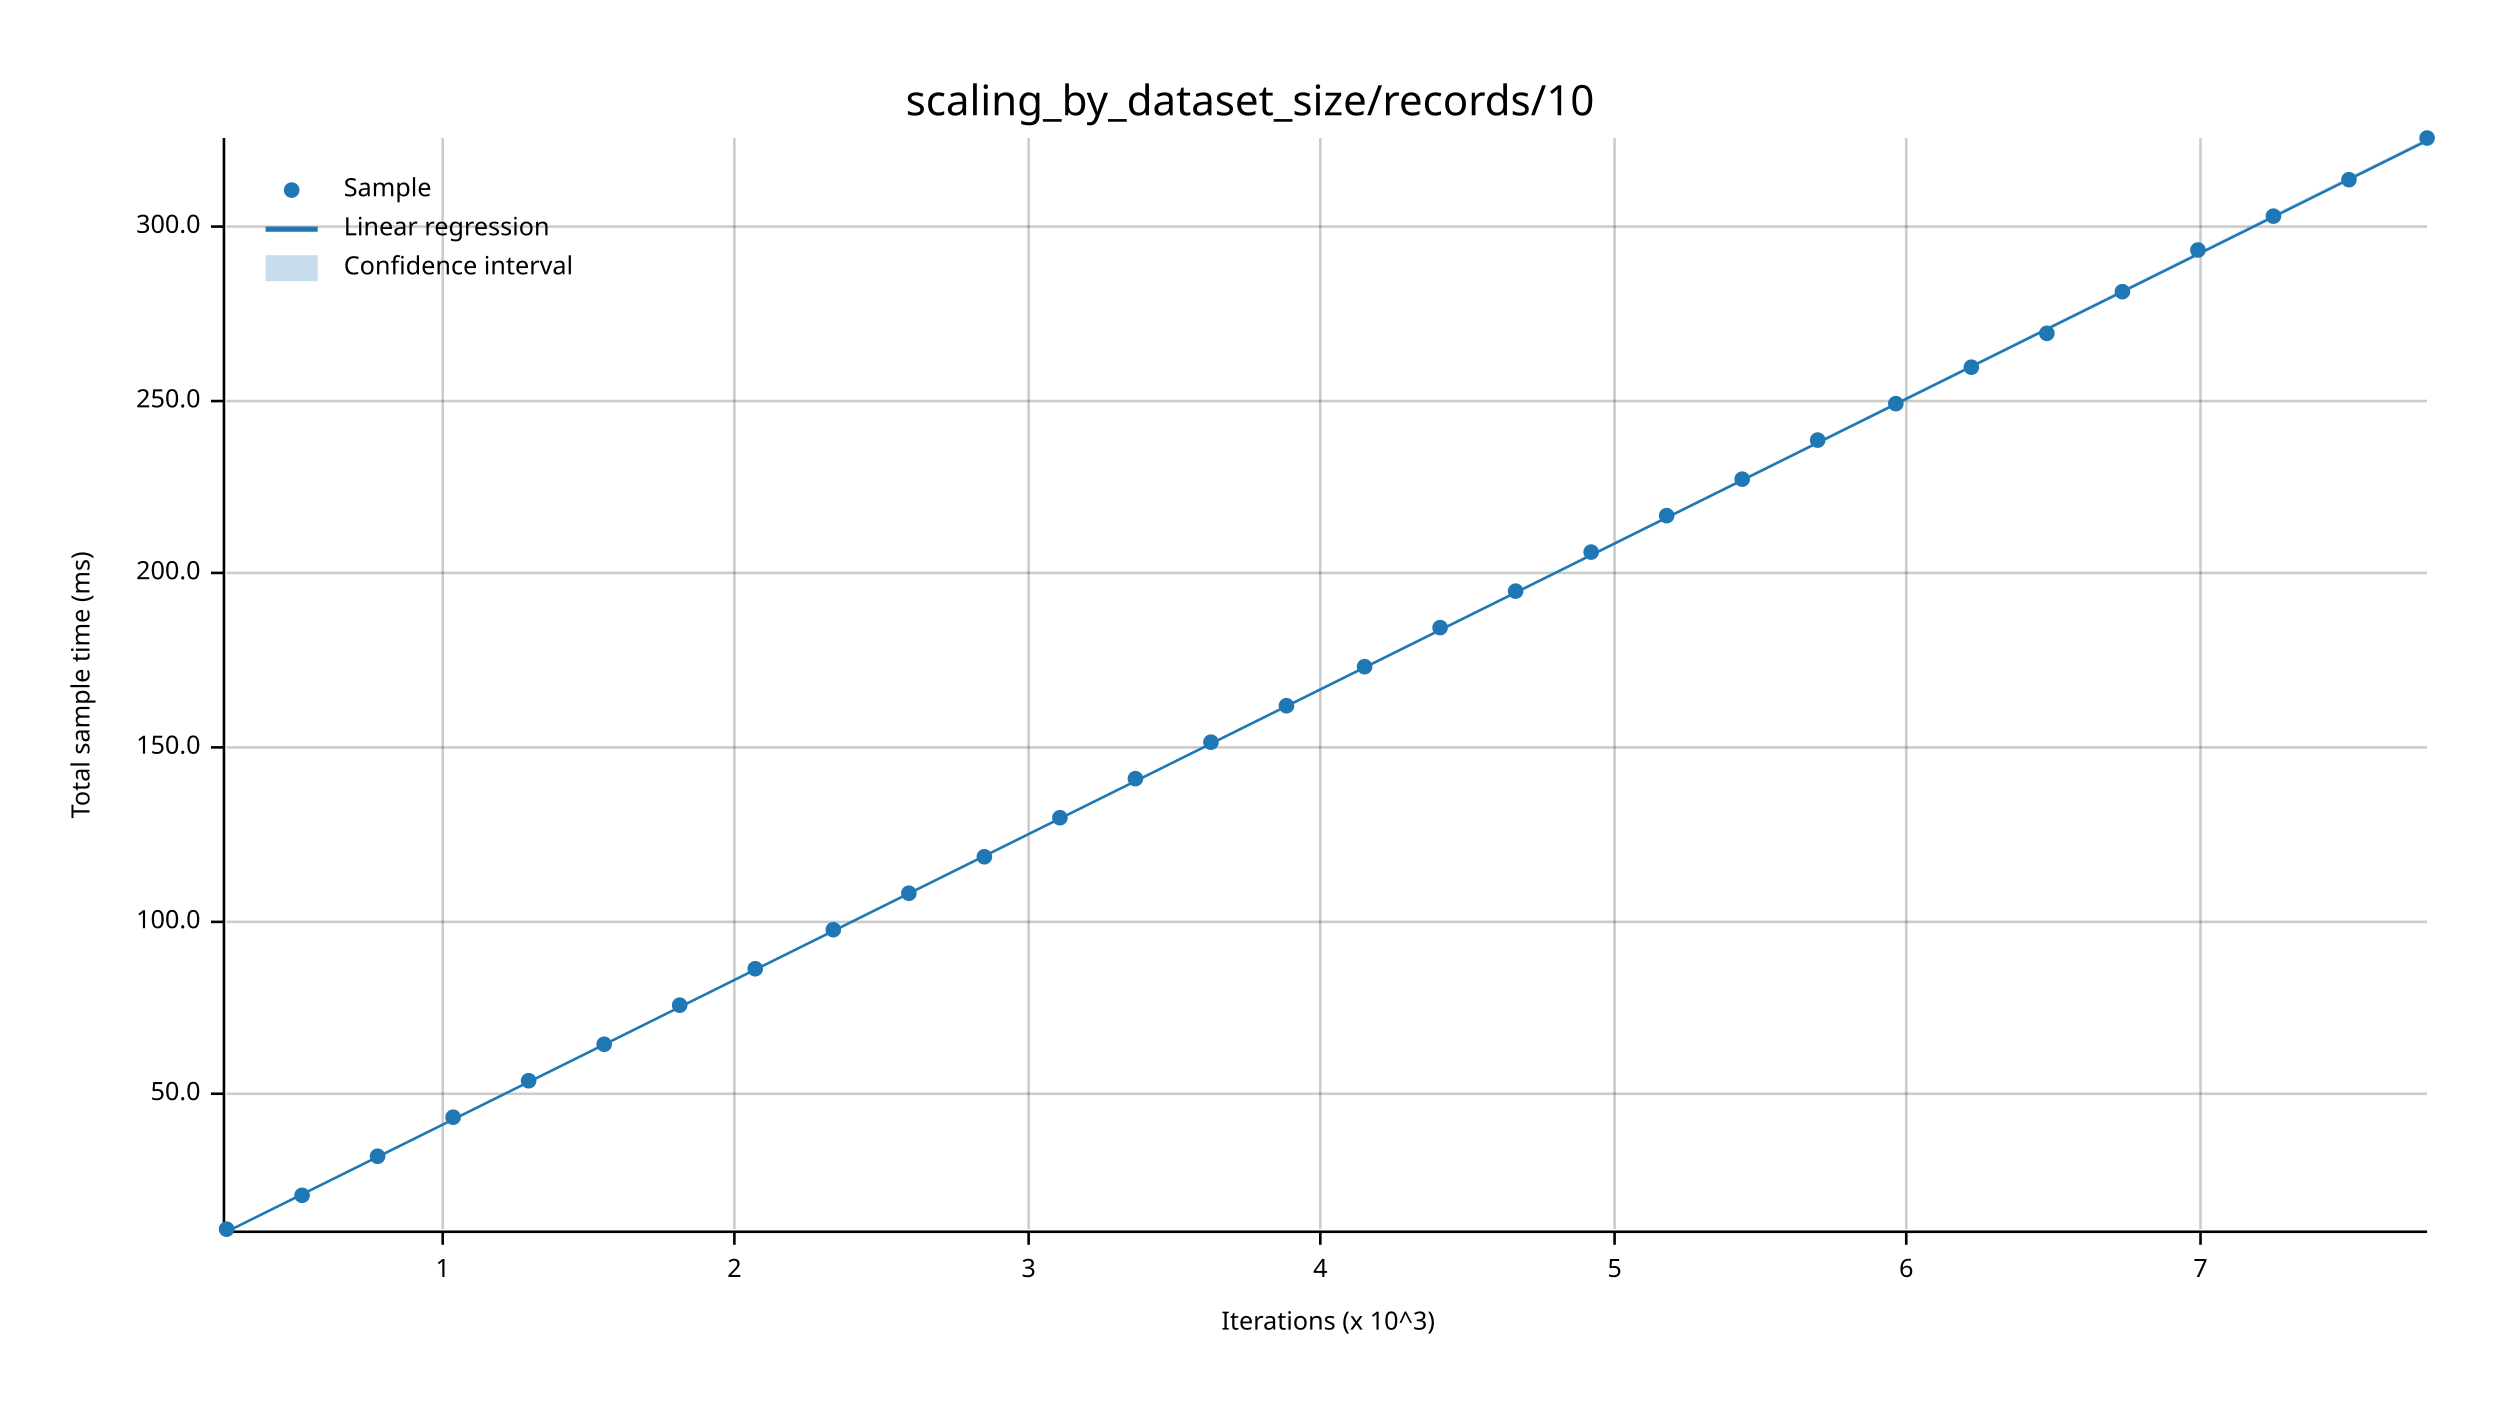
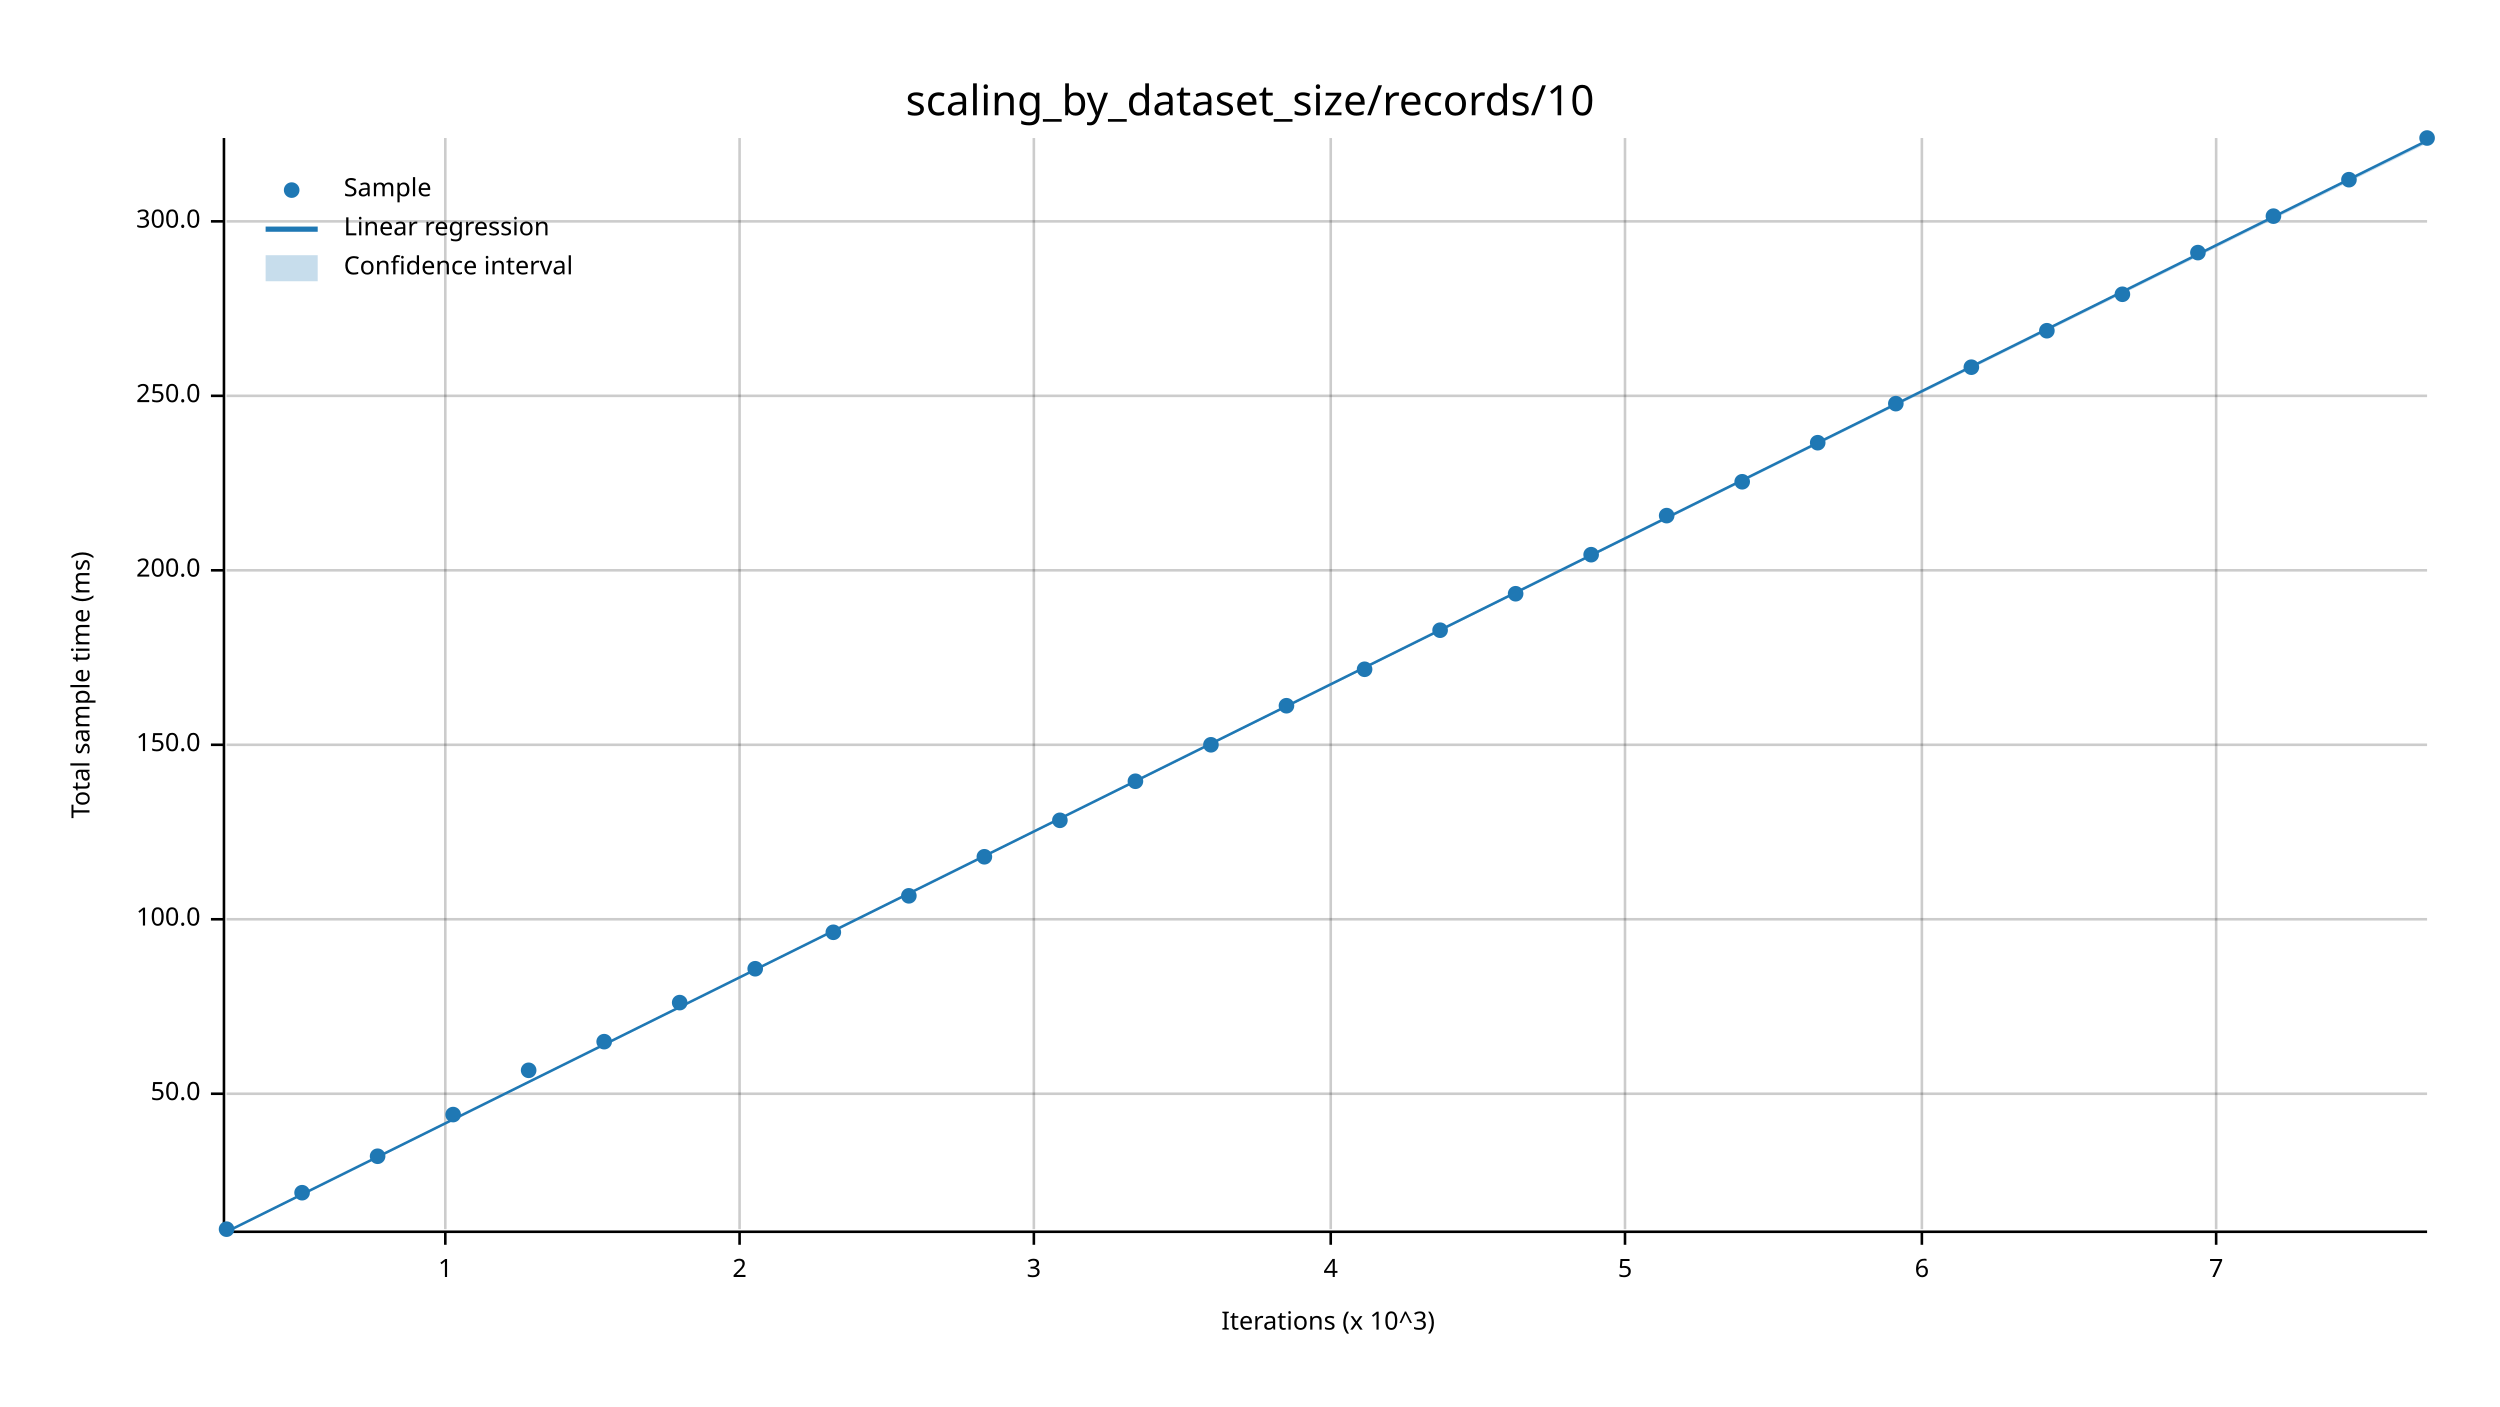
<svg xmlns="http://www.w3.org/2000/svg" width="960" height="540" viewBox="0 0 960 540">
  <text x="480" y="32" dy="0.76em" text-anchor="middle" font-family="sans-serif" font-size="16.129" opacity="1" fill="#000000">
scaling_by_dataset_size/records/10
</text>
  <text x="27" y="263" dy="0.76em" text-anchor="middle" font-family="sans-serif" font-size="9.677" opacity="1" fill="#000000" transform="rotate(270, 27, 263)">
Total sample time (ms)
</text>
  <text x="510" y="513" dy="-0.5ex" text-anchor="middle" font-family="sans-serif" font-size="9.677" opacity="1" fill="#000000">
Iterations (x 10^3)
</text>
-   <line opacity="0.2" stroke="#000000" stroke-width="1" x1="170" y1="472" x2="170" y2="53" />
-   <line opacity="0.2" stroke="#000000" stroke-width="1" x1="282" y1="472" x2="282" y2="53" />
-   <line opacity="0.2" stroke="#000000" stroke-width="1" x1="395" y1="472" x2="395" y2="53" />
-   <line opacity="0.2" stroke="#000000" stroke-width="1" x1="507" y1="472" x2="507" y2="53" />
-   <line opacity="0.2" stroke="#000000" stroke-width="1" x1="620" y1="472" x2="620" y2="53" />
-   <line opacity="0.2" stroke="#000000" stroke-width="1" x1="732" y1="472" x2="732" y2="53" />
-   <line opacity="0.2" stroke="#000000" stroke-width="1" x1="845" y1="472" x2="845" y2="53" />
+   <line opacity="0.2" stroke="#000000" stroke-width="1" x1="171" y1="472" x2="171" y2="53" />
+   <line opacity="0.2" stroke="#000000" stroke-width="1" x1="284" y1="472" x2="284" y2="53" />
+   <line opacity="0.2" stroke="#000000" stroke-width="1" x1="397" y1="472" x2="397" y2="53" />
+   <line opacity="0.2" stroke="#000000" stroke-width="1" x1="511" y1="472" x2="511" y2="53" />
+   <line opacity="0.2" stroke="#000000" stroke-width="1" x1="624" y1="472" x2="624" y2="53" />
+   <line opacity="0.2" stroke="#000000" stroke-width="1" x1="738" y1="472" x2="738" y2="53" />
+   <line opacity="0.2" stroke="#000000" stroke-width="1" x1="851" y1="472" x2="851" y2="53" />
  <line opacity="0.2" stroke="#000000" stroke-width="1" x1="87" y1="420" x2="932" y2="420" />
-   <line opacity="0.2" stroke="#000000" stroke-width="1" x1="87" y1="354" x2="932" y2="354" />
-   <line opacity="0.2" stroke="#000000" stroke-width="1" x1="87" y1="287" x2="932" y2="287" />
-   <line opacity="0.2" stroke="#000000" stroke-width="1" x1="87" y1="220" x2="932" y2="220" />
-   <line opacity="0.2" stroke="#000000" stroke-width="1" x1="87" y1="154" x2="932" y2="154" />
-   <line opacity="0.2" stroke="#000000" stroke-width="1" x1="87" y1="87" x2="932" y2="87" />
+   <line opacity="0.2" stroke="#000000" stroke-width="1" x1="87" y1="353" x2="932" y2="353" />
+   <line opacity="0.2" stroke="#000000" stroke-width="1" x1="87" y1="286" x2="932" y2="286" />
+   <line opacity="0.2" stroke="#000000" stroke-width="1" x1="87" y1="219" x2="932" y2="219" />
+   <line opacity="0.2" stroke="#000000" stroke-width="1" x1="87" y1="152" x2="932" y2="152" />
+   <line opacity="0.2" stroke="#000000" stroke-width="1" x1="87" y1="85" x2="932" y2="85" />
  <polyline fill="none" opacity="1" stroke="#000000" stroke-width="1" points="86,53 86,472 " />
  <text x="77" y="420" dy="0.5ex" text-anchor="end" font-family="sans-serif" font-size="9.677" opacity="1" fill="#000000">
50.0
</text>
  <polyline fill="none" opacity="1" stroke="#000000" stroke-width="1" points="81,420 86,420 " />
-   <text x="77" y="354" dy="0.5ex" text-anchor="end" font-family="sans-serif" font-size="9.677" opacity="1" fill="#000000">
+   <text x="77" y="353" dy="0.5ex" text-anchor="end" font-family="sans-serif" font-size="9.677" opacity="1" fill="#000000">
100.0
</text>
-   <polyline fill="none" opacity="1" stroke="#000000" stroke-width="1" points="81,354 86,354 " />
-   <text x="77" y="287" dy="0.5ex" text-anchor="end" font-family="sans-serif" font-size="9.677" opacity="1" fill="#000000">
+   <polyline fill="none" opacity="1" stroke="#000000" stroke-width="1" points="81,353 86,353 " />
+   <text x="77" y="286" dy="0.5ex" text-anchor="end" font-family="sans-serif" font-size="9.677" opacity="1" fill="#000000">
150.0
</text>
-   <polyline fill="none" opacity="1" stroke="#000000" stroke-width="1" points="81,287 86,287 " />
-   <text x="77" y="220" dy="0.5ex" text-anchor="end" font-family="sans-serif" font-size="9.677" opacity="1" fill="#000000">
+   <polyline fill="none" opacity="1" stroke="#000000" stroke-width="1" points="81,286 86,286 " />
+   <text x="77" y="219" dy="0.5ex" text-anchor="end" font-family="sans-serif" font-size="9.677" opacity="1" fill="#000000">
200.0
</text>
-   <polyline fill="none" opacity="1" stroke="#000000" stroke-width="1" points="81,220 86,220 " />
-   <text x="77" y="154" dy="0.5ex" text-anchor="end" font-family="sans-serif" font-size="9.677" opacity="1" fill="#000000">
+   <polyline fill="none" opacity="1" stroke="#000000" stroke-width="1" points="81,219 86,219 " />
+   <text x="77" y="152" dy="0.5ex" text-anchor="end" font-family="sans-serif" font-size="9.677" opacity="1" fill="#000000">
250.0
</text>
-   <polyline fill="none" opacity="1" stroke="#000000" stroke-width="1" points="81,154 86,154 " />
-   <text x="77" y="87" dy="0.5ex" text-anchor="end" font-family="sans-serif" font-size="9.677" opacity="1" fill="#000000">
+   <polyline fill="none" opacity="1" stroke="#000000" stroke-width="1" points="81,152 86,152 " />
+   <text x="77" y="85" dy="0.5ex" text-anchor="end" font-family="sans-serif" font-size="9.677" opacity="1" fill="#000000">
300.0
</text>
-   <polyline fill="none" opacity="1" stroke="#000000" stroke-width="1" points="81,87 86,87 " />
+   <polyline fill="none" opacity="1" stroke="#000000" stroke-width="1" points="81,85 86,85 " />
  <polyline fill="none" opacity="1" stroke="#000000" stroke-width="1" points="87,473 932,473 " />
-   <text x="170" y="483" dy="0.76em" text-anchor="middle" font-family="sans-serif" font-size="9.677" opacity="1" fill="#000000">
+   <text x="171" y="483" dy="0.76em" text-anchor="middle" font-family="sans-serif" font-size="9.677" opacity="1" fill="#000000">
1
</text>
-   <polyline fill="none" opacity="1" stroke="#000000" stroke-width="1" points="170,473 170,478 " />
-   <text x="282" y="483" dy="0.76em" text-anchor="middle" font-family="sans-serif" font-size="9.677" opacity="1" fill="#000000">
+   <polyline fill="none" opacity="1" stroke="#000000" stroke-width="1" points="171,473 171,478 " />
+   <text x="284" y="483" dy="0.76em" text-anchor="middle" font-family="sans-serif" font-size="9.677" opacity="1" fill="#000000">
2
</text>
-   <polyline fill="none" opacity="1" stroke="#000000" stroke-width="1" points="282,473 282,478 " />
-   <text x="395" y="483" dy="0.76em" text-anchor="middle" font-family="sans-serif" font-size="9.677" opacity="1" fill="#000000">
+   <polyline fill="none" opacity="1" stroke="#000000" stroke-width="1" points="284,473 284,478 " />
+   <text x="397" y="483" dy="0.76em" text-anchor="middle" font-family="sans-serif" font-size="9.677" opacity="1" fill="#000000">
3
</text>
-   <polyline fill="none" opacity="1" stroke="#000000" stroke-width="1" points="395,473 395,478 " />
-   <text x="507" y="483" dy="0.76em" text-anchor="middle" font-family="sans-serif" font-size="9.677" opacity="1" fill="#000000">
+   <polyline fill="none" opacity="1" stroke="#000000" stroke-width="1" points="397,473 397,478 " />
+   <text x="511" y="483" dy="0.76em" text-anchor="middle" font-family="sans-serif" font-size="9.677" opacity="1" fill="#000000">
4
</text>
-   <polyline fill="none" opacity="1" stroke="#000000" stroke-width="1" points="507,473 507,478 " />
-   <text x="620" y="483" dy="0.76em" text-anchor="middle" font-family="sans-serif" font-size="9.677" opacity="1" fill="#000000">
+   <polyline fill="none" opacity="1" stroke="#000000" stroke-width="1" points="511,473 511,478 " />
+   <text x="624" y="483" dy="0.76em" text-anchor="middle" font-family="sans-serif" font-size="9.677" opacity="1" fill="#000000">
5
</text>
-   <polyline fill="none" opacity="1" stroke="#000000" stroke-width="1" points="620,473 620,478 " />
-   <text x="732" y="483" dy="0.76em" text-anchor="middle" font-family="sans-serif" font-size="9.677" opacity="1" fill="#000000">
+   <polyline fill="none" opacity="1" stroke="#000000" stroke-width="1" points="624,473 624,478 " />
+   <text x="738" y="483" dy="0.76em" text-anchor="middle" font-family="sans-serif" font-size="9.677" opacity="1" fill="#000000">
6
</text>
-   <polyline fill="none" opacity="1" stroke="#000000" stroke-width="1" points="732,473 732,478 " />
-   <text x="845" y="483" dy="0.76em" text-anchor="middle" font-family="sans-serif" font-size="9.677" opacity="1" fill="#000000">
+   <polyline fill="none" opacity="1" stroke="#000000" stroke-width="1" points="738,473 738,478 " />
+   <text x="851" y="483" dy="0.76em" text-anchor="middle" font-family="sans-serif" font-size="9.677" opacity="1" fill="#000000">
7
</text>
-   <polyline fill="none" opacity="1" stroke="#000000" stroke-width="1" points="845,473 845,478 " />
+   <polyline fill="none" opacity="1" stroke="#000000" stroke-width="1" points="851,473 851,478 " />
  <circle cx="87" cy="472" r="3" opacity="1" fill="#1F78B4" stroke="none" stroke-width="1" />
-   <circle cx="116" cy="459" r="3" opacity="1" fill="#1F78B4" stroke="none" stroke-width="1" />
+   <circle cx="116" cy="458" r="3" opacity="1" fill="#1F78B4" stroke="none" stroke-width="1" />
  <circle cx="145" cy="444" r="3" opacity="1" fill="#1F78B4" stroke="none" stroke-width="1" />
-   <circle cx="174" cy="429" r="3" opacity="1" fill="#1F78B4" stroke="none" stroke-width="1" />
-   <circle cx="203" cy="415" r="3" opacity="1" fill="#1F78B4" stroke="none" stroke-width="1" />
-   <circle cx="232" cy="401" r="3" opacity="1" fill="#1F78B4" stroke="none" stroke-width="1" />
-   <circle cx="261" cy="386" r="3" opacity="1" fill="#1F78B4" stroke="none" stroke-width="1" />
+   <circle cx="174" cy="428" r="3" opacity="1" fill="#1F78B4" stroke="none" stroke-width="1" />
+   <circle cx="203" cy="411" r="3" opacity="1" fill="#1F78B4" stroke="none" stroke-width="1" />
+   <circle cx="232" cy="400" r="3" opacity="1" fill="#1F78B4" stroke="none" stroke-width="1" />
+   <circle cx="261" cy="385" r="3" opacity="1" fill="#1F78B4" stroke="none" stroke-width="1" />
  <circle cx="290" cy="372" r="3" opacity="1" fill="#1F78B4" stroke="none" stroke-width="1" />
-   <circle cx="320" cy="357" r="3" opacity="1" fill="#1F78B4" stroke="none" stroke-width="1" />
-   <circle cx="349" cy="343" r="3" opacity="1" fill="#1F78B4" stroke="none" stroke-width="1" />
+   <circle cx="320" cy="358" r="3" opacity="1" fill="#1F78B4" stroke="none" stroke-width="1" />
+   <circle cx="349" cy="344" r="3" opacity="1" fill="#1F78B4" stroke="none" stroke-width="1" />
  <circle cx="378" cy="329" r="3" opacity="1" fill="#1F78B4" stroke="none" stroke-width="1" />
-   <circle cx="407" cy="314" r="3" opacity="1" fill="#1F78B4" stroke="none" stroke-width="1" />
-   <circle cx="436" cy="299" r="3" opacity="1" fill="#1F78B4" stroke="none" stroke-width="1" />
-   <circle cx="465" cy="285" r="3" opacity="1" fill="#1F78B4" stroke="none" stroke-width="1" />
+   <circle cx="407" cy="315" r="3" opacity="1" fill="#1F78B4" stroke="none" stroke-width="1" />
+   <circle cx="436" cy="300" r="3" opacity="1" fill="#1F78B4" stroke="none" stroke-width="1" />
+   <circle cx="465" cy="286" r="3" opacity="1" fill="#1F78B4" stroke="none" stroke-width="1" />
  <circle cx="494" cy="271" r="3" opacity="1" fill="#1F78B4" stroke="none" stroke-width="1" />
-   <circle cx="524" cy="256" r="3" opacity="1" fill="#1F78B4" stroke="none" stroke-width="1" />
-   <circle cx="553" cy="241" r="3" opacity="1" fill="#1F78B4" stroke="none" stroke-width="1" />
-   <circle cx="582" cy="227" r="3" opacity="1" fill="#1F78B4" stroke="none" stroke-width="1" />
-   <circle cx="611" cy="212" r="3" opacity="1" fill="#1F78B4" stroke="none" stroke-width="1" />
+   <circle cx="524" cy="257" r="3" opacity="1" fill="#1F78B4" stroke="none" stroke-width="1" />
+   <circle cx="553" cy="242" r="3" opacity="1" fill="#1F78B4" stroke="none" stroke-width="1" />
+   <circle cx="582" cy="228" r="3" opacity="1" fill="#1F78B4" stroke="none" stroke-width="1" />
+   <circle cx="611" cy="213" r="3" opacity="1" fill="#1F78B4" stroke="none" stroke-width="1" />
  <circle cx="640" cy="198" r="3" opacity="1" fill="#1F78B4" stroke="none" stroke-width="1" />
-   <circle cx="669" cy="184" r="3" opacity="1" fill="#1F78B4" stroke="none" stroke-width="1" />
-   <circle cx="698" cy="169" r="3" opacity="1" fill="#1F78B4" stroke="none" stroke-width="1" />
+   <circle cx="669" cy="185" r="3" opacity="1" fill="#1F78B4" stroke="none" stroke-width="1" />
+   <circle cx="698" cy="170" r="3" opacity="1" fill="#1F78B4" stroke="none" stroke-width="1" />
  <circle cx="728" cy="155" r="3" opacity="1" fill="#1F78B4" stroke="none" stroke-width="1" />
  <circle cx="757" cy="141" r="3" opacity="1" fill="#1F78B4" stroke="none" stroke-width="1" />
-   <circle cx="786" cy="128" r="3" opacity="1" fill="#1F78B4" stroke="none" stroke-width="1" />
-   <circle cx="815" cy="112" r="3" opacity="1" fill="#1F78B4" stroke="none" stroke-width="1" />
-   <circle cx="844" cy="96" r="3" opacity="1" fill="#1F78B4" stroke="none" stroke-width="1" />
+   <circle cx="786" cy="127" r="3" opacity="1" fill="#1F78B4" stroke="none" stroke-width="1" />
+   <circle cx="815" cy="113" r="3" opacity="1" fill="#1F78B4" stroke="none" stroke-width="1" />
+   <circle cx="844" cy="97" r="3" opacity="1" fill="#1F78B4" stroke="none" stroke-width="1" />
  <circle cx="873" cy="83" r="3" opacity="1" fill="#1F78B4" stroke="none" stroke-width="1" />
  <circle cx="902" cy="69" r="3" opacity="1" fill="#1F78B4" stroke="none" stroke-width="1" />
  <circle cx="932" cy="53" r="3" opacity="1" fill="#1F78B4" stroke="none" stroke-width="1" />
  <polyline fill="none" opacity="1" stroke="#1F78B4" stroke-width="1" points="87,473 932,54 " />
-   <polygon opacity="0.25" fill="#1F78B4" points="87,473 932,54 932,53 " />
+   <polygon opacity="0.25" fill="#1F78B4" points="87,473 932,55 932,54 " />
  <text x="132" y="68" dy="0.76em" text-anchor="start" font-family="sans-serif" font-size="9.677" opacity="1" fill="#000000">
Sample
</text>
  <text x="132" y="83" dy="0.76em" text-anchor="start" font-family="sans-serif" font-size="9.677" opacity="1" fill="#000000">
Linear regression
</text>
  <text x="132" y="98" dy="0.76em" text-anchor="start" font-family="sans-serif" font-size="9.677" opacity="1" fill="#000000">
Confidence interval
</text>
  <circle cx="112" cy="73" r="3" opacity="1" fill="#1F78B4" stroke="none" stroke-width="1" />
  <polyline fill="none" opacity="1" stroke="#1F78B4" stroke-width="2" points="102,88 122,88 " />
  <rect x="102" y="98" width="20" height="10" opacity="0.25" fill="#1F78B4" stroke="none" />
</svg>
